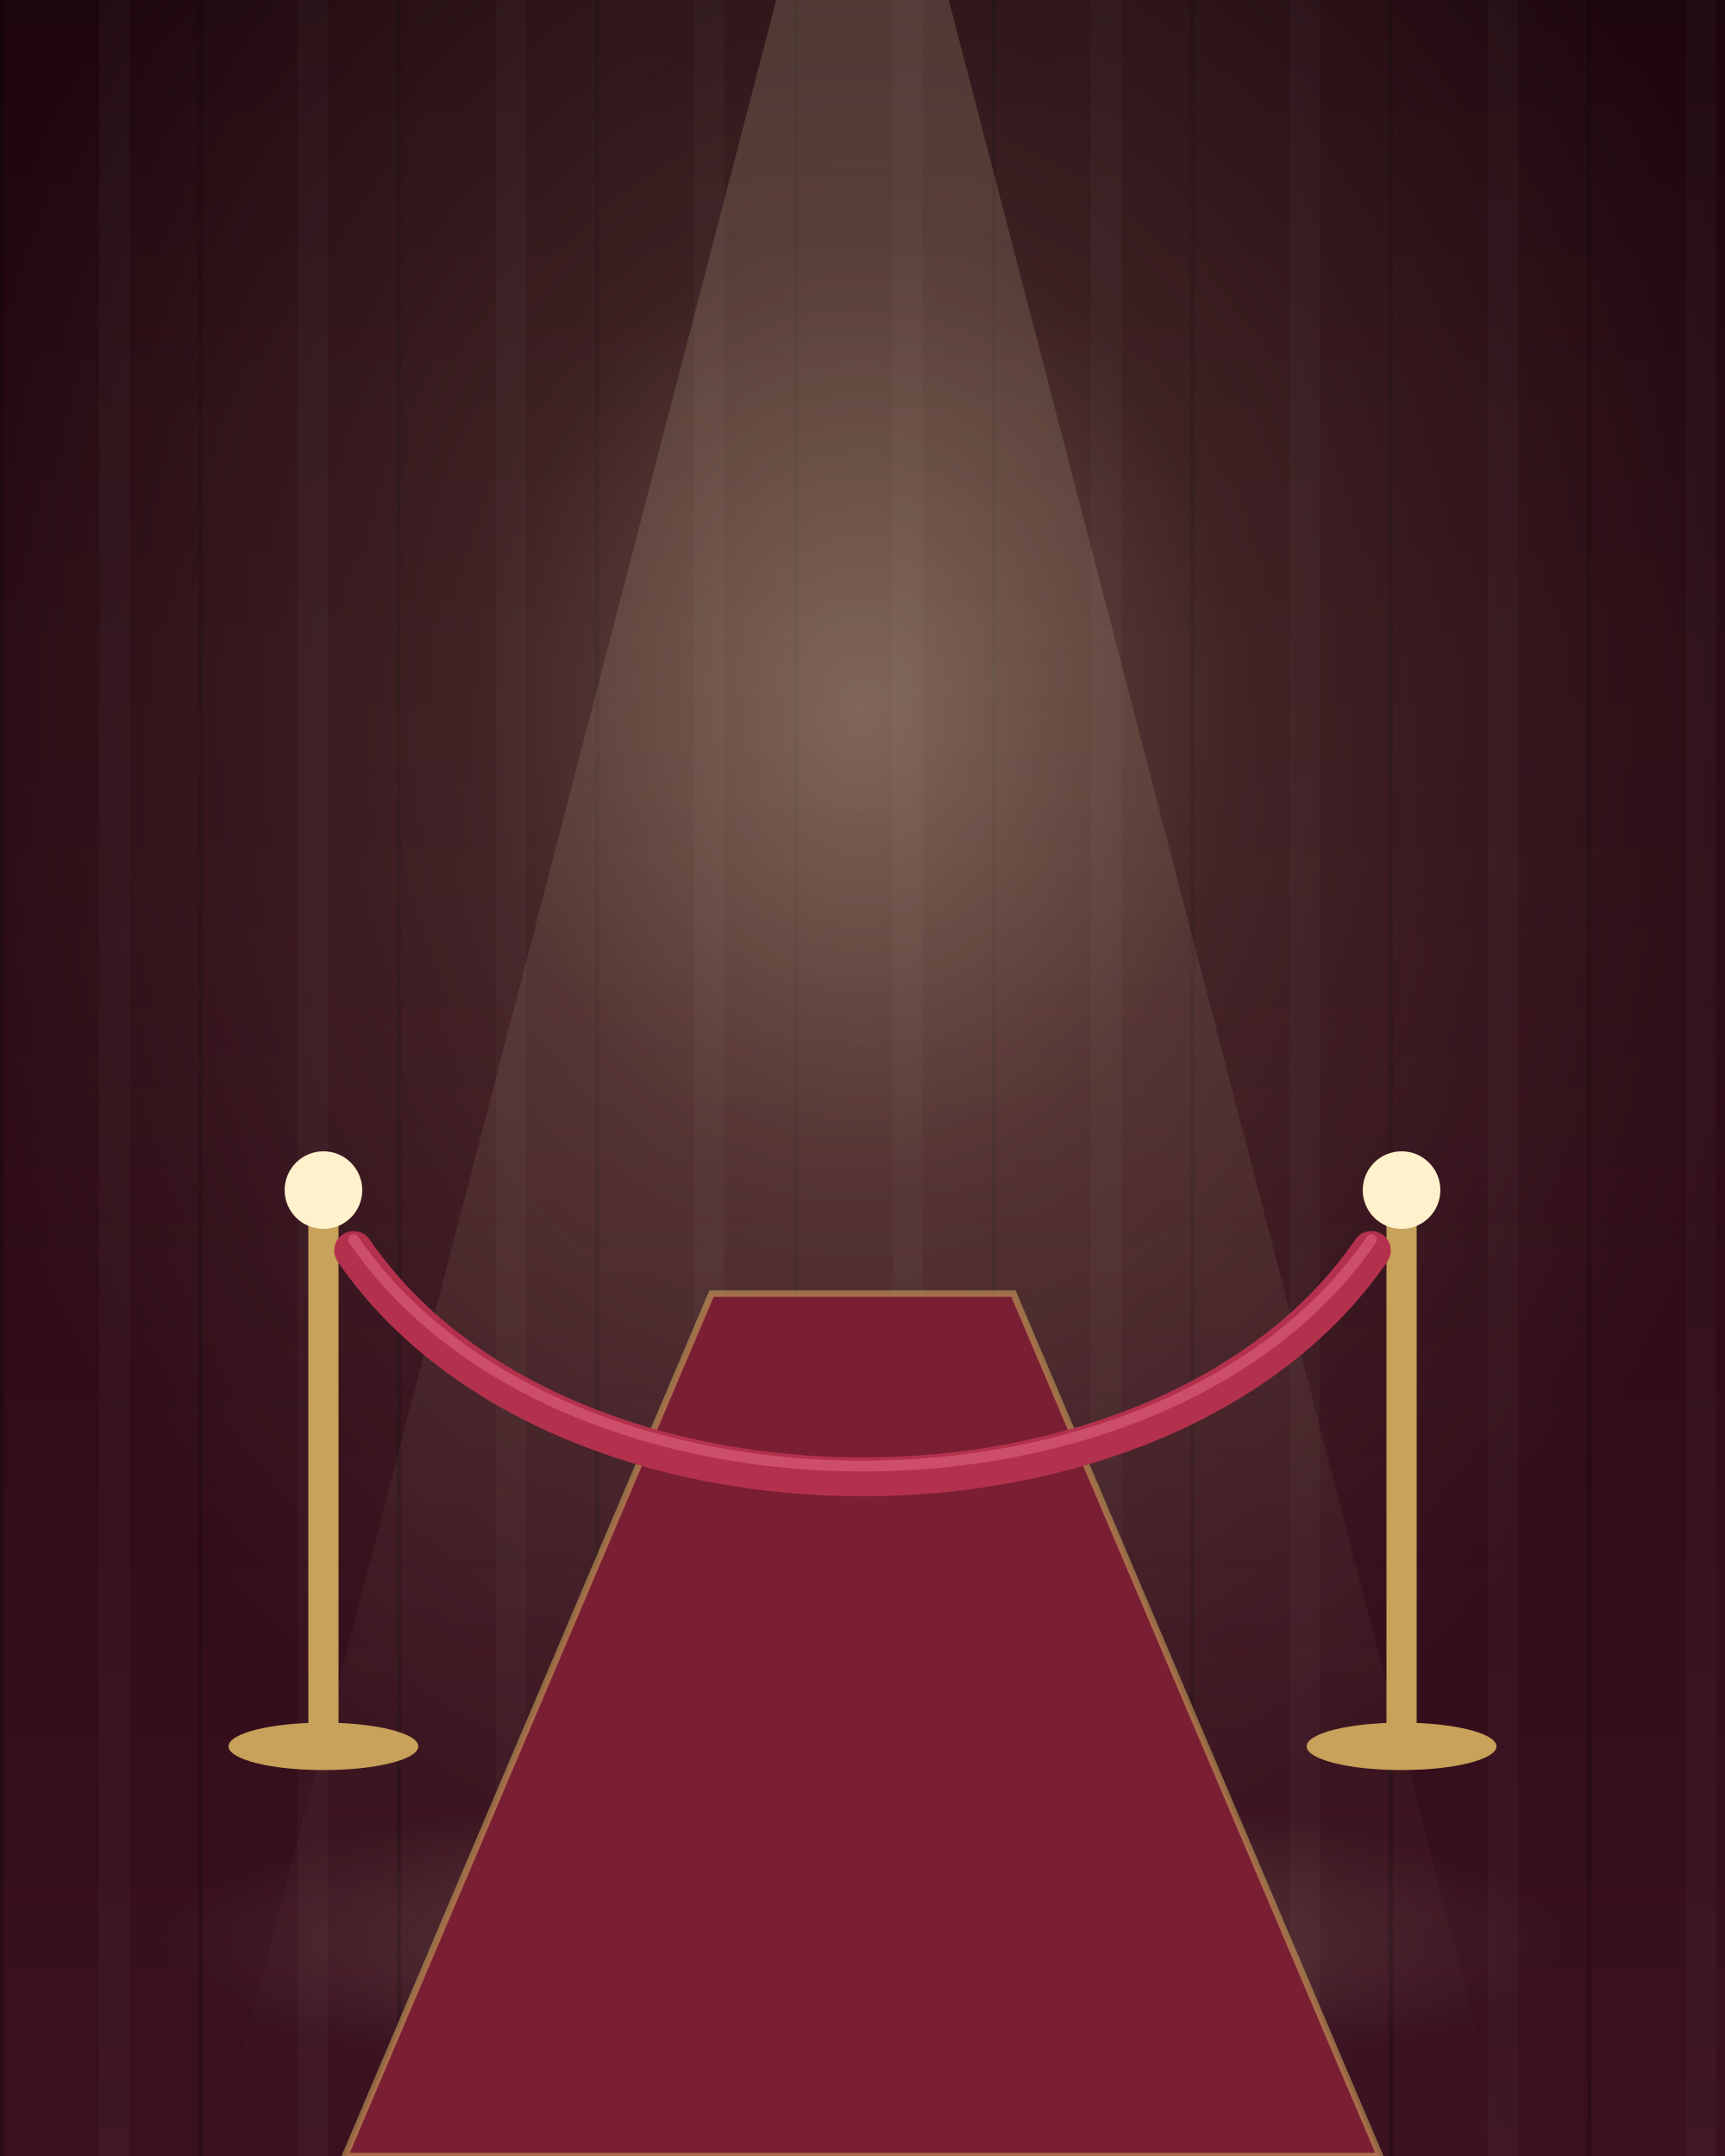
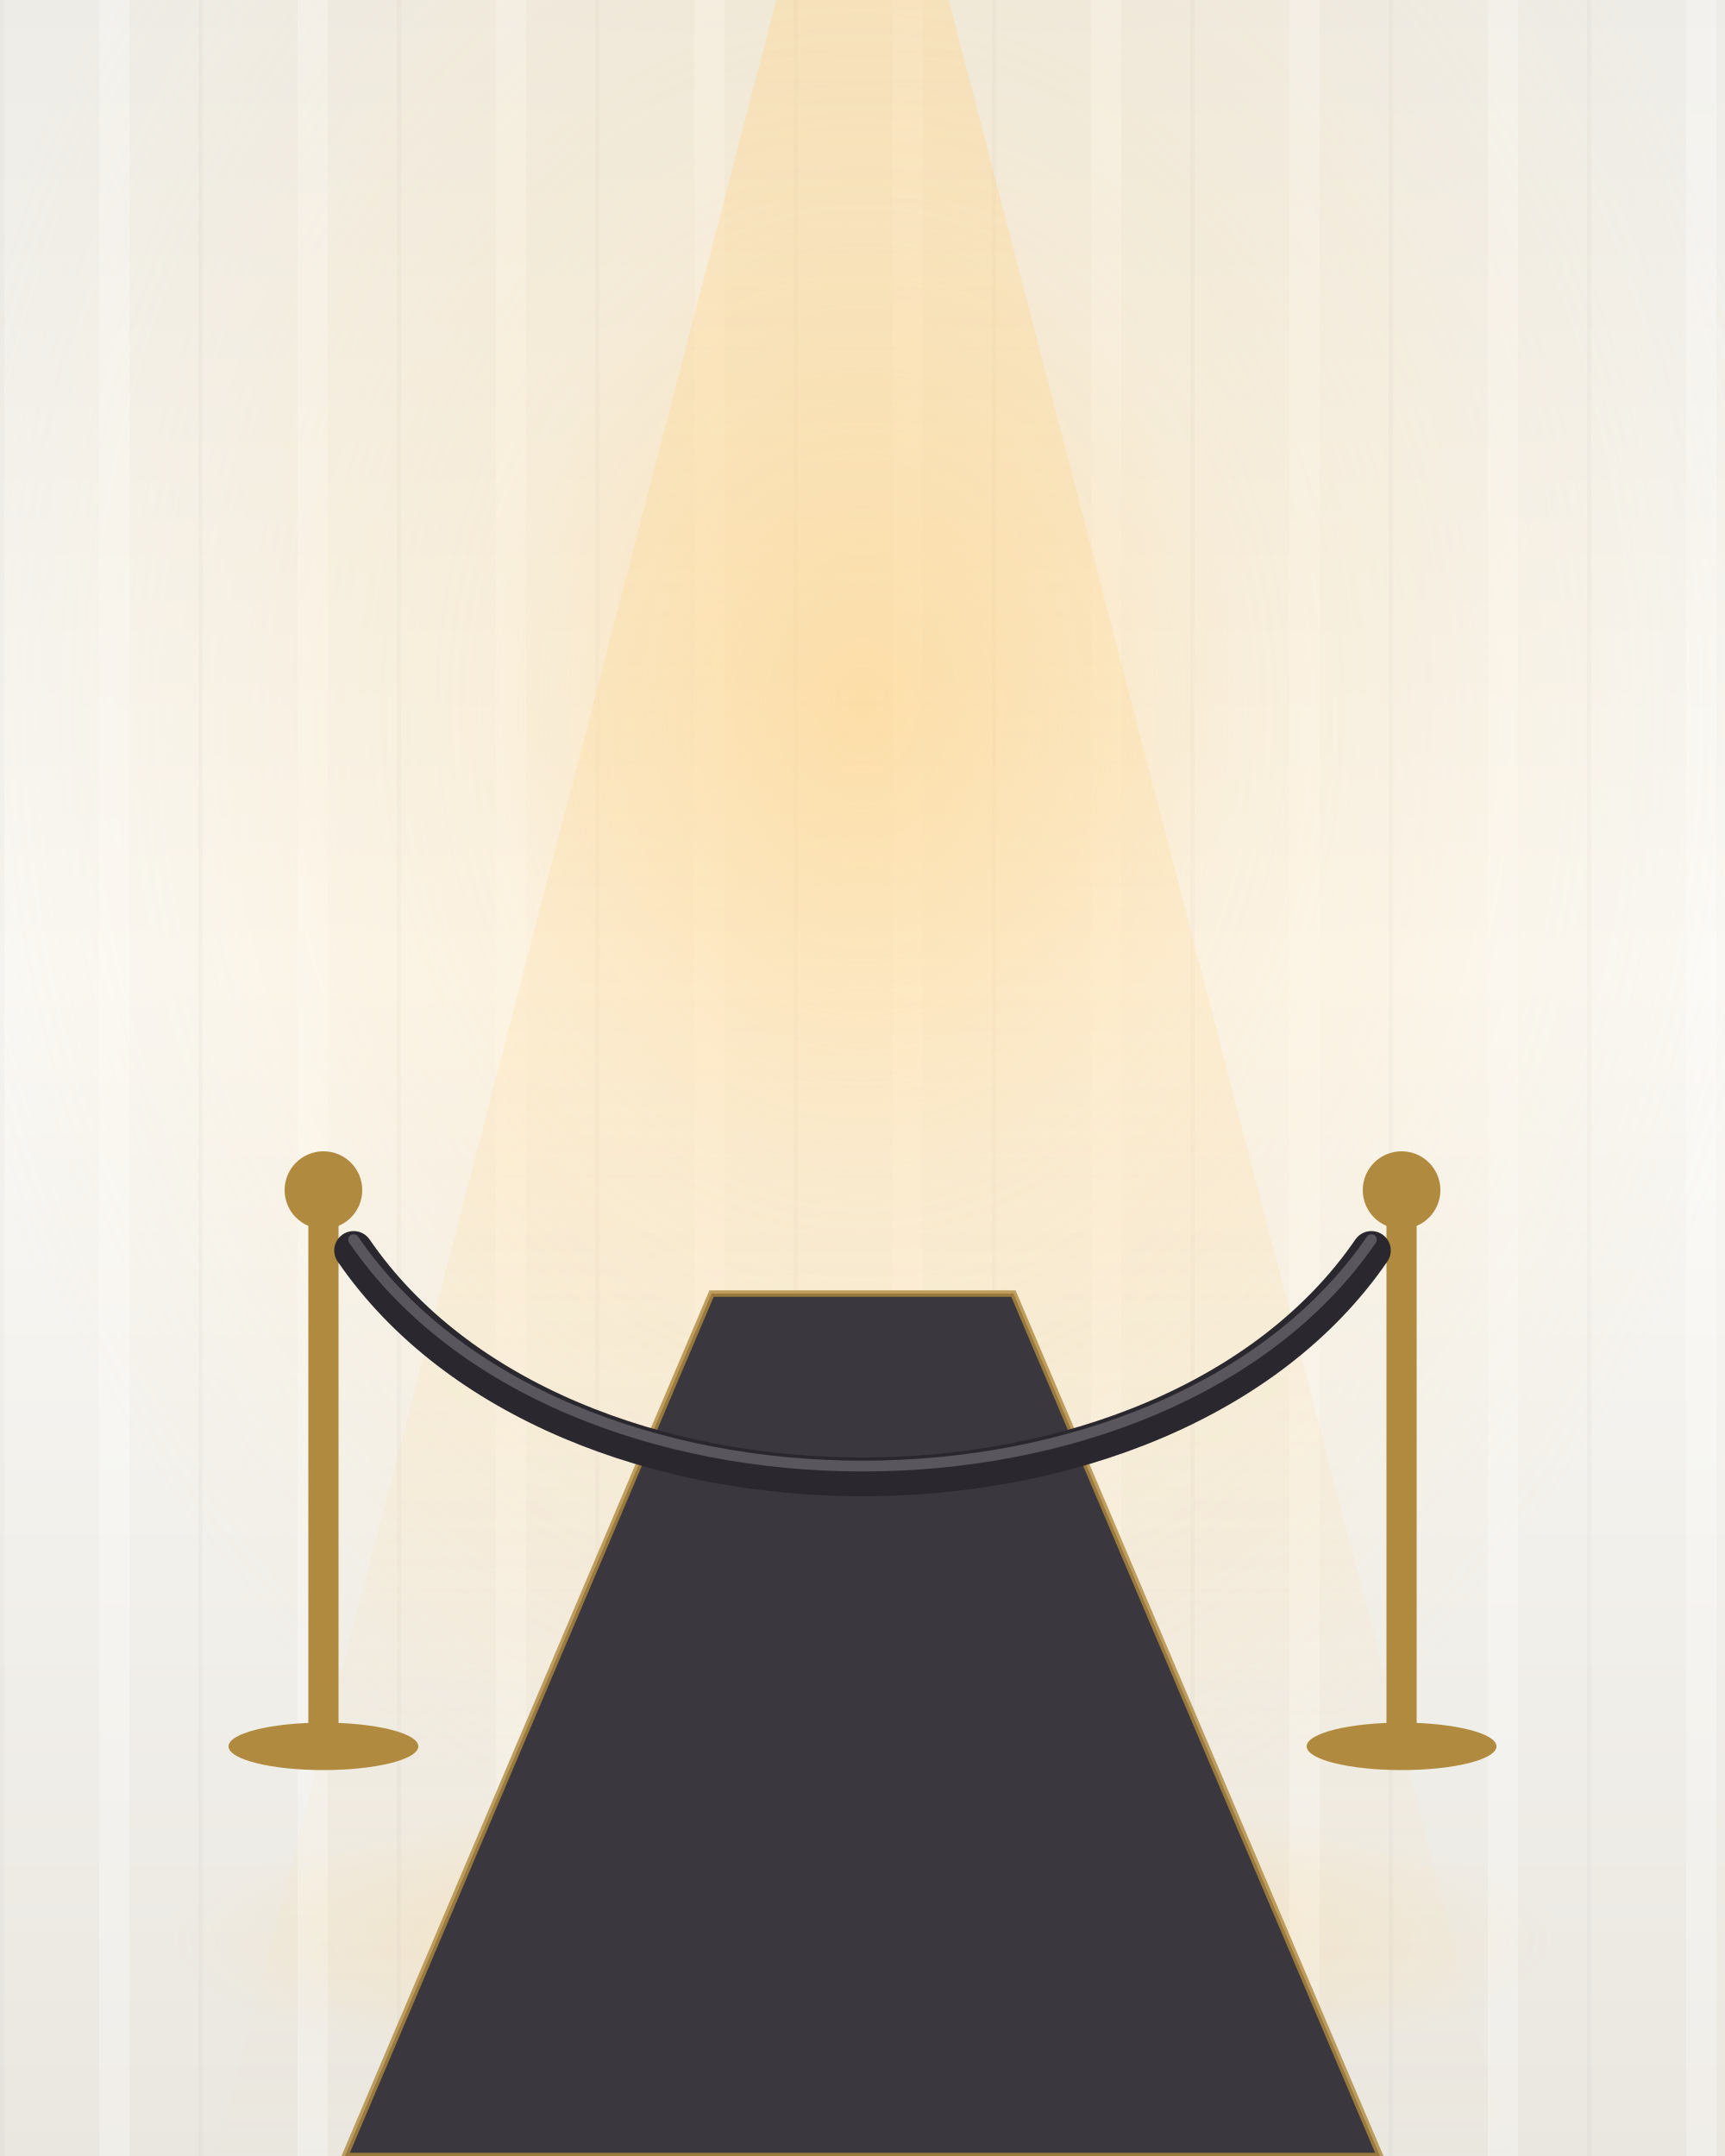
<svg xmlns="http://www.w3.org/2000/svg" viewBox="0 0 800 1000" width="800" height="1000">
  <defs>
    <linearGradient id="bg" x1="0" y1="0" x2="0" y2="1">
-       <stop offset="0" stop-color="#1E060E" />
-       <stop offset=".45" stop-color="#2B0A15" />
-       <stop offset="1" stop-color="#3A1120" />
+       <stop offset="0" stop-color="#EEECE6" />
+       <stop offset=".45" stop-color="#FAF9F6" />
+       <stop offset="1" stop-color="#EAE7E0" />
    </linearGradient>
    <radialGradient id="spot" cx="0.5" cy="0.33" r=".55">
-       <stop offset="0" stop-color="#FFECBE" stop-opacity=".34" />
-       <stop offset=".4" stop-color="#FFE2AA" stop-opacity=".12" />
-       <stop offset="1" stop-color="#FFE2AA" stop-opacity="0" />
+       <stop offset="0" stop-color="#FFD282" stop-opacity=".55" />
+       <stop offset=".4" stop-color="#FFD282" stop-opacity=".2" />
+       <stop offset="1" stop-color="#FFD282" stop-opacity="0" />
    </radialGradient>
    <radialGradient id="floor" cx=".5" cy=".5" r=".5">
-       <stop offset="0" stop-color="#FFECBE" stop-opacity=".22" />
-       <stop offset="1" stop-color="#FFECBE" stop-opacity="0" />
+       <stop offset="0" stop-color="#FFD282" stop-opacity=".45" />
+       <stop offset="1" stop-color="#FFD282" stop-opacity="0" />
    </radialGradient>
    <linearGradient id="cone" x1="0" y1="0" x2="0" y2="1">
-       <stop offset="0" stop-color="#FFECBE" stop-opacity=".16" />
-       <stop offset="1" stop-color="#FFECBE" stop-opacity="0" />
+       <stop offset="0" stop-color="#FFD282" stop-opacity=".35" />
+       <stop offset="1" stop-color="#FFD282" stop-opacity="0" />
    </linearGradient>
  </defs>
  <rect width="800" height="1000" fill="url(#bg)" />
-   <rect x="0" y="0" width="2" height="1000" fill="#000" opacity=".22" />
-   <rect x="46" y="0" width="14" height="1000" fill="#fff" opacity=".025" />
-   <rect x="92" y="0" width="2" height="1000" fill="#000" opacity=".22" />
-   <rect x="138" y="0" width="14" height="1000" fill="#fff" opacity=".025" />
-   <rect x="184" y="0" width="2" height="1000" fill="#000" opacity=".22" />
-   <rect x="230" y="0" width="14" height="1000" fill="#fff" opacity=".025" />
-   <rect x="276" y="0" width="2" height="1000" fill="#000" opacity=".22" />
-   <rect x="322" y="0" width="14" height="1000" fill="#fff" opacity=".025" />
-   <rect x="368" y="0" width="2" height="1000" fill="#000" opacity=".22" />
-   <rect x="414" y="0" width="14" height="1000" fill="#fff" opacity=".025" />
-   <rect x="460" y="0" width="2" height="1000" fill="#000" opacity=".22" />
-   <rect x="506" y="0" width="14" height="1000" fill="#fff" opacity=".025" />
-   <rect x="552" y="0" width="2" height="1000" fill="#000" opacity=".22" />
-   <rect x="598" y="0" width="14" height="1000" fill="#fff" opacity=".025" />
-   <rect x="644" y="0" width="2" height="1000" fill="#000" opacity=".22" />
-   <rect x="690" y="0" width="14" height="1000" fill="#fff" opacity=".025" />
-   <rect x="736" y="0" width="2" height="1000" fill="#000" opacity=".22" />
-   <rect x="782" y="0" width="14" height="1000" fill="#fff" opacity=".025" />
+   <rect x="0" y="0" width="2" height="1000" fill="#000" opacity=".022" />
+   <rect x="46" y="0" width="14" height="1000" fill="#fff" opacity=".28" />
+   <rect x="92" y="0" width="2" height="1000" fill="#000" opacity=".022" />
+   <rect x="138" y="0" width="14" height="1000" fill="#fff" opacity=".28" />
+   <rect x="184" y="0" width="2" height="1000" fill="#000" opacity=".022" />
+   <rect x="230" y="0" width="14" height="1000" fill="#fff" opacity=".28" />
+   <rect x="276" y="0" width="2" height="1000" fill="#000" opacity=".022" />
+   <rect x="322" y="0" width="14" height="1000" fill="#fff" opacity=".28" />
+   <rect x="368" y="0" width="2" height="1000" fill="#000" opacity=".022" />
+   <rect x="414" y="0" width="14" height="1000" fill="#fff" opacity=".28" />
+   <rect x="460" y="0" width="2" height="1000" fill="#000" opacity=".022" />
+   <rect x="506" y="0" width="14" height="1000" fill="#fff" opacity=".28" />
+   <rect x="552" y="0" width="2" height="1000" fill="#000" opacity=".022" />
+   <rect x="598" y="0" width="14" height="1000" fill="#fff" opacity=".28" />
+   <rect x="644" y="0" width="2" height="1000" fill="#000" opacity=".022" />
+   <rect x="690" y="0" width="14" height="1000" fill="#fff" opacity=".28" />
+   <rect x="736" y="0" width="2" height="1000" fill="#000" opacity=".022" />
+   <rect x="782" y="0" width="14" height="1000" fill="#fff" opacity=".28" />
  <path d="M360 0 L440 0 L700 1000 L100 1000 Z" fill="url(#cone)" />
  <rect width="800" height="1000" fill="url(#spot)" />
  <ellipse cx="400" cy="900" rx="330" ry="70" fill="url(#floor)" />
-   <path d="M330 600 L470 600 L640 1000 L160 1000 Z" fill="#7A1F33" />
-   <path d="M330 600 L470 600 L640 1000 L160 1000 Z" fill="none" stroke="#C8A15A" stroke-width="3" opacity=".6" />
+   <path d="M330 600 L470 600 L640 1000 L160 1000 Z" fill="#3A383E" />
+   <path d="M330 600 L470 600 L640 1000 L160 1000 Z" fill="none" stroke="#B08A3E" stroke-width="3" opacity=".8" />
  <g>
-     <ellipse cx="150" cy="810" rx="44" ry="11" fill="#C8A15A" />
-     <rect x="143" y="560" width="14" height="250" rx="5" fill="#C8A15A" />
-     <circle cx="150" cy="552" r="18" fill="#FFF1CC" />
-     <ellipse cx="650" cy="810" rx="44" ry="11" fill="#C8A15A" />
-     <rect x="643" y="560" width="14" height="250" rx="5" fill="#C8A15A" />
-     <circle cx="650" cy="552" r="18" fill="#FFF1CC" />
+     <ellipse cx="150" cy="810" rx="44" ry="11" fill="#B08A3E" />
+     <rect x="143" y="560" width="14" height="250" rx="5" fill="#B08A3E" />
+     <circle cx="150" cy="552" r="18" fill="#B08A3E" />
+     <ellipse cx="650" cy="810" rx="44" ry="11" fill="#B08A3E" />
+     <rect x="643" y="560" width="14" height="250" rx="5" fill="#B08A3E" />
+     <circle cx="650" cy="552" r="18" fill="#B08A3E" />
  </g>
-   <path d="M164 580 C260 720 540 720 636 580" stroke="#B4314D" stroke-width="18" fill="none" stroke-linecap="round" />
-   <path d="M164 580 C260 720 540 720 636 580" stroke="#E2667F" stroke-width="5" fill="none" stroke-linecap="round" opacity=".55" transform="translate(0 -5)" />
+   <path d="M164 580 C260 720 540 720 636 580" stroke="#2A282E" stroke-width="18" fill="none" stroke-linecap="round" />
+   <path d="M164 580 C260 720 540 720 636 580" stroke="#6E6A72" stroke-width="5" fill="none" stroke-linecap="round" opacity=".7" transform="translate(0 -5)" />
</svg>
